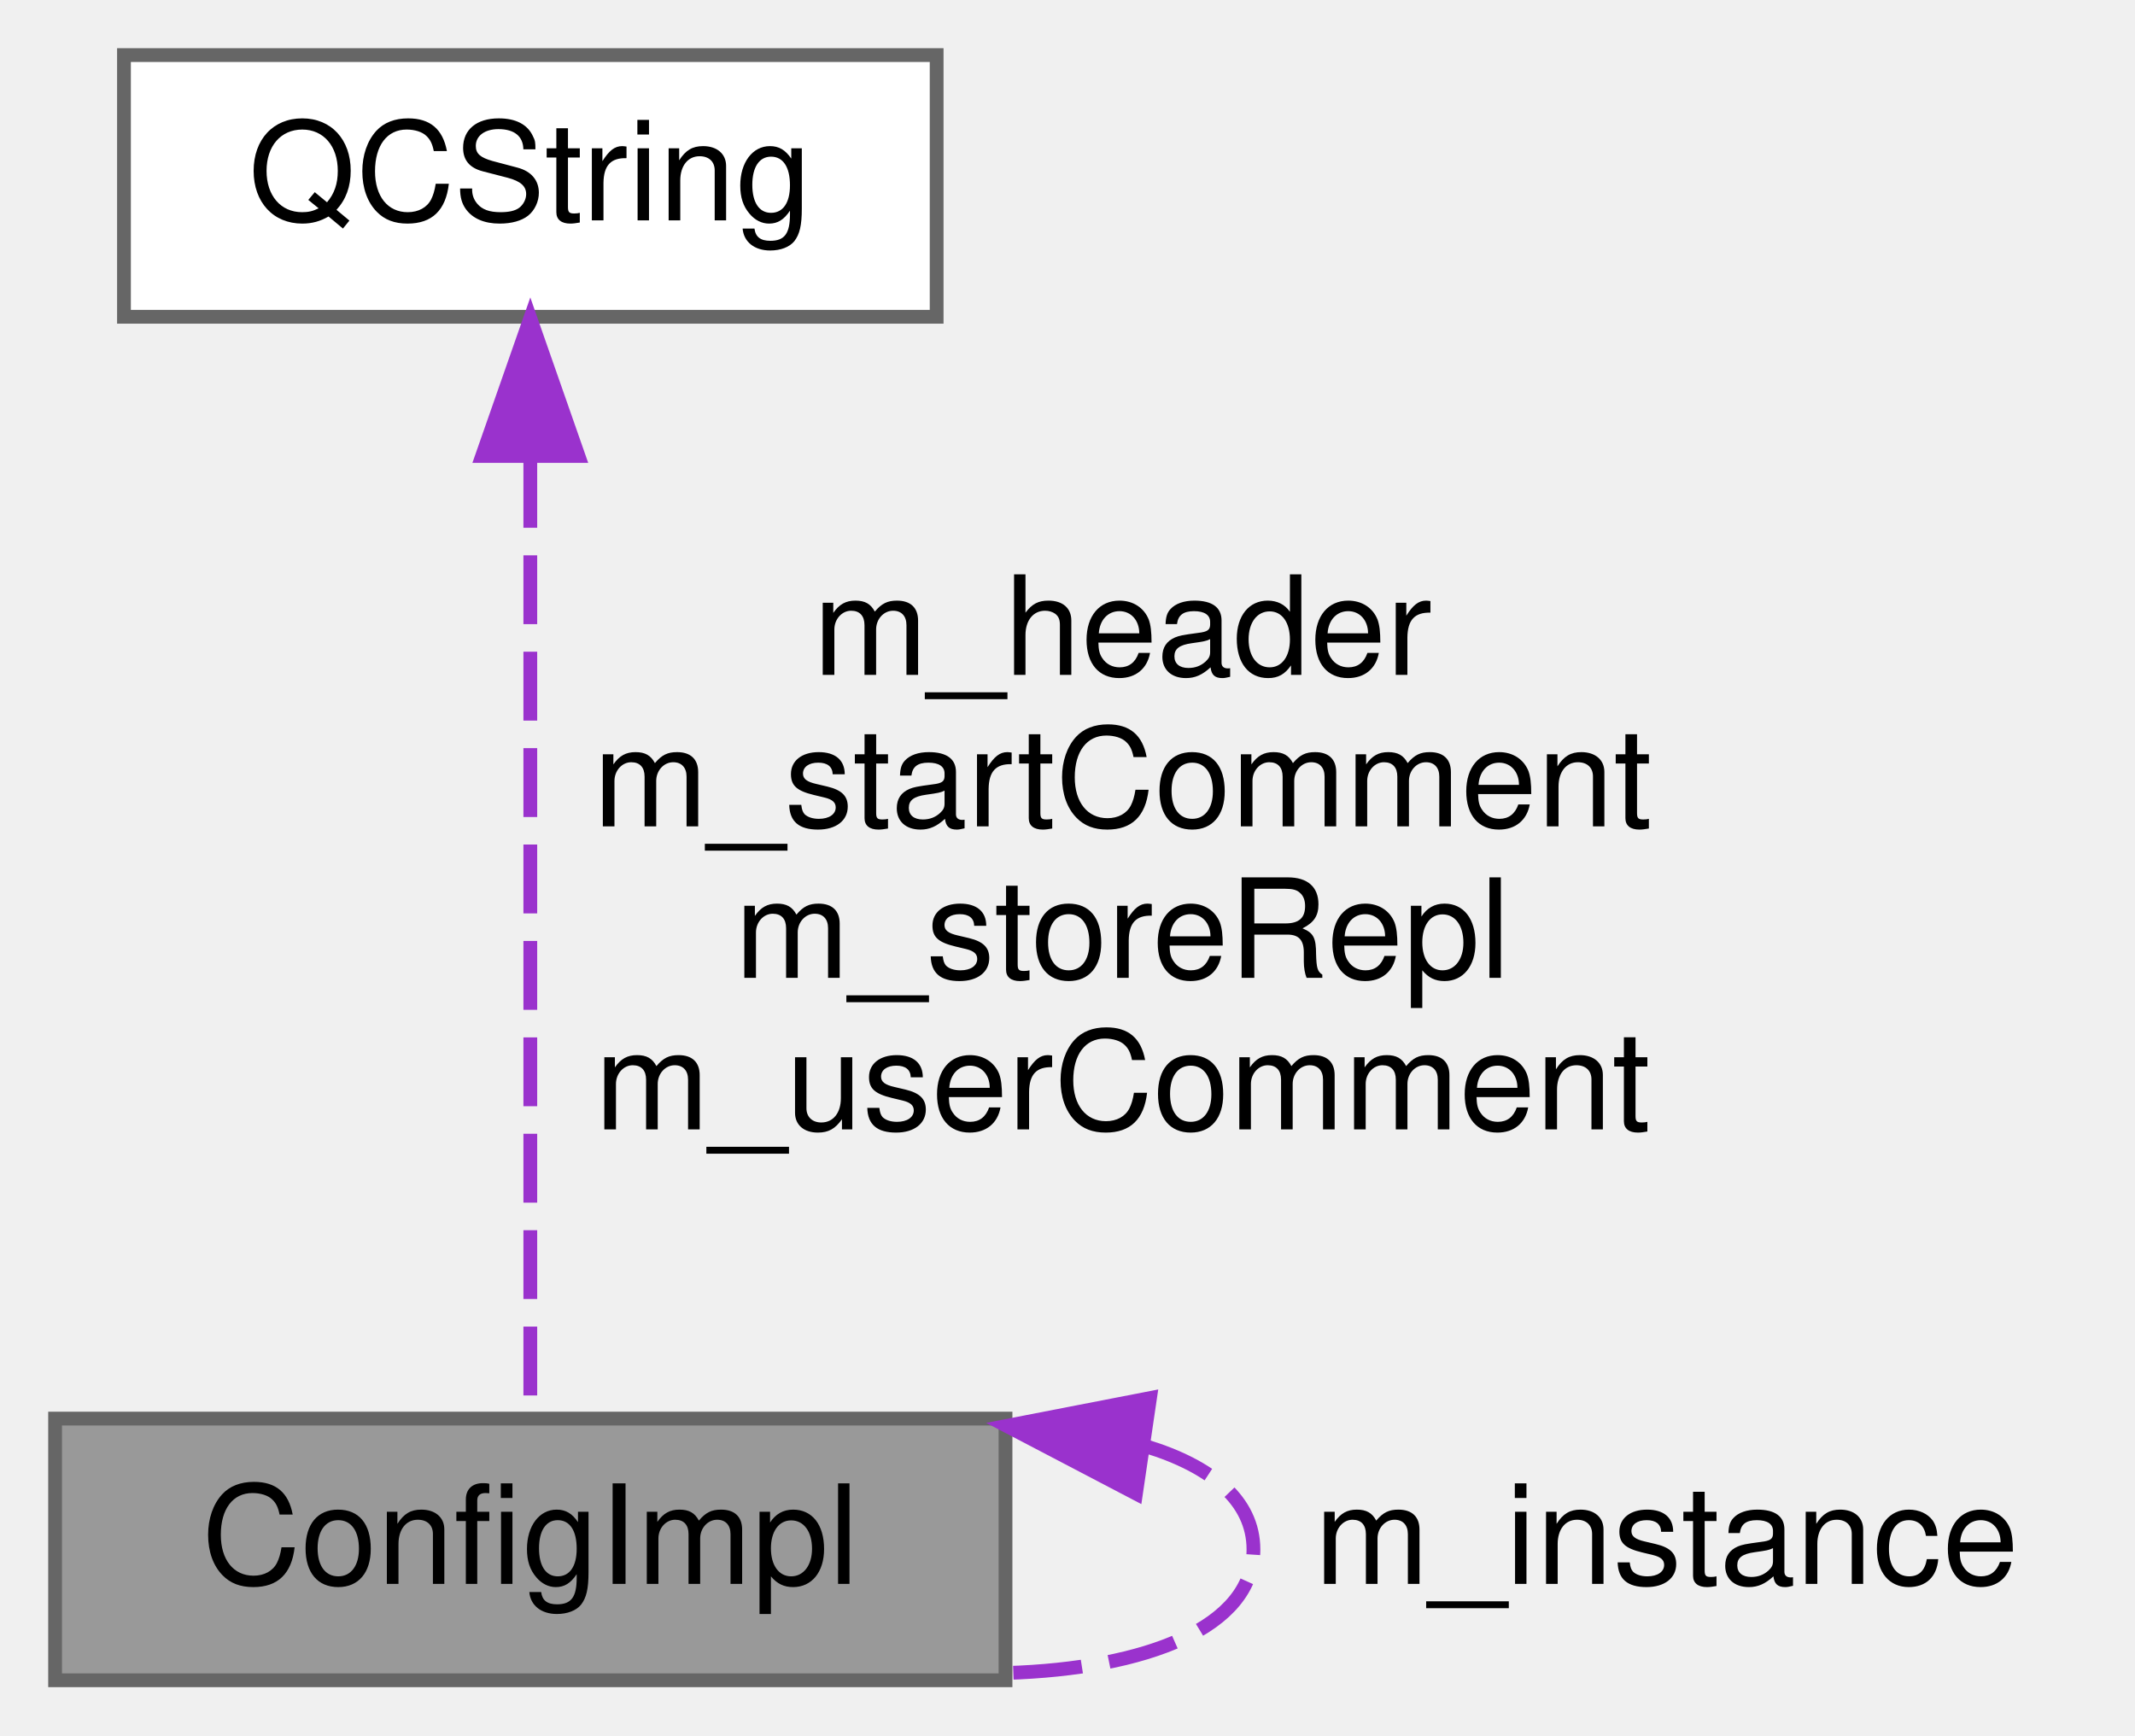
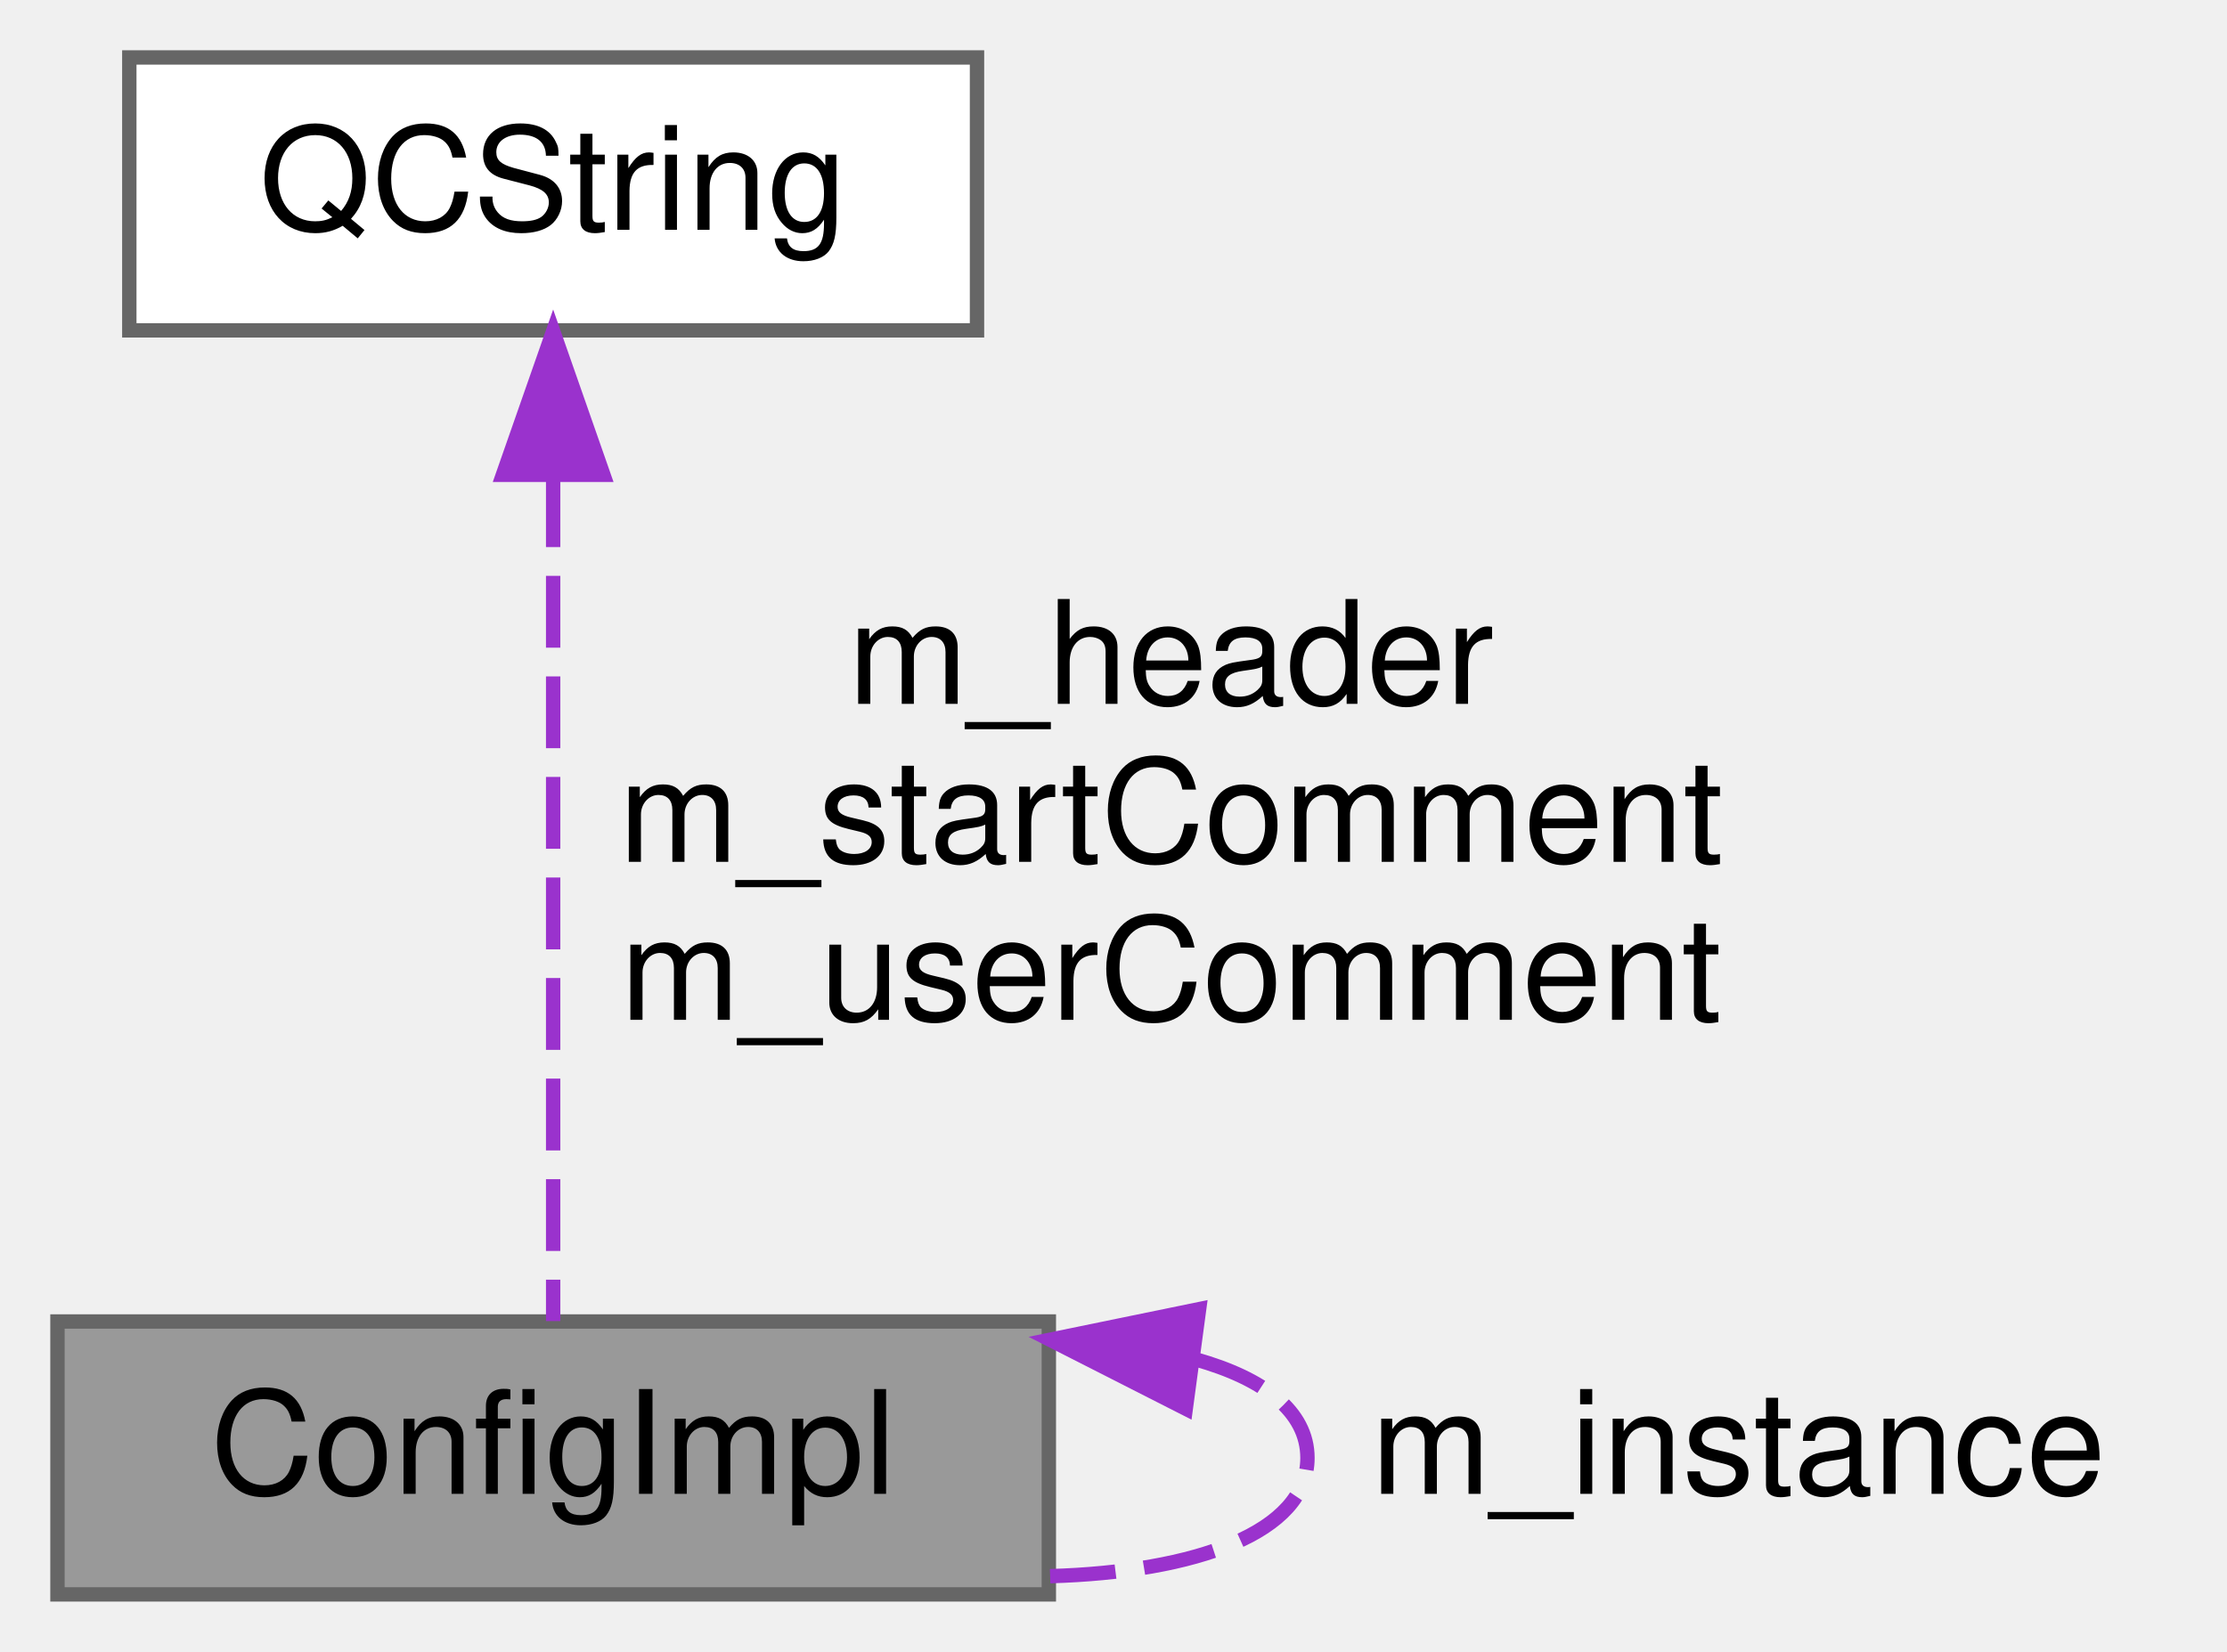
- <svg xmlns="http://www.w3.org/2000/svg" xmlns:xlink="http://www.w3.org/1999/xlink" width="155pt" height="126pt" viewBox="0.00 0.00 155.00 126.00">
-   <g id="graph0" class="graph" transform="scale(1 1) rotate(0) translate(4 122)">
+ <svg xmlns="http://www.w3.org/2000/svg" xmlns:xlink="http://www.w3.org/1999/xlink" width="155pt" height="115pt" viewBox="0.00 0.00 155.00 115.00">
+   <g id="graph0" class="graph" transform="scale(1 1) rotate(0) translate(4 111)">
    <g id="node1" class="node">
      <g id="a_node1">
        <a xlink:title="Singleton for configuration variables.">
          <polygon fill="#999999" stroke="#666666" points="69,-19 0,-19 0,0 69,0 69,-19" />
          <text text-anchor="middle" x="34.5" y="-7" font-family="Helvetica,sans-Serif" font-size="10.00">ConfigImpl</text>
        </a>
      </g>
    </g>
    <g id="edge1" class="edge">
-       <path fill="none" stroke="#9a32cd" stroke-dasharray="5,2" d="M79.19,-16.99C83.95,-15.54 87,-13.04 87,-9.5 87,-3.83 79.18,-0.84 69.09,-0.53" />
-       <polygon fill="#9a32cd" stroke="#9a32cd" points="78.47,-13.56 69.09,-18.47 79.49,-20.49 78.47,-13.56" />
+       <path fill="none" stroke="#9a32cd" stroke-dasharray="5,2" d="M79.19,-16.37C83.95,-15.04 87,-12.75 87,-9.5 87,-4.3 79.18,-1.56 69.09,-1.27" />
+       <polygon fill="#9a32cd" stroke="#9a32cd" points="78.53,-12.93 69.09,-17.73 79.46,-19.86 78.53,-12.93" />
      <text text-anchor="middle" x="117" y="-7" font-family="Helvetica,sans-Serif" font-size="10.00"> m_instance</text>
    </g>
    <g id="node2" class="node">
      <g id="a_node2">
        <a xlink:href="../../d9/d45/class_q_c_string.html" target="_top" xlink:title="This is an alternative implementation of QCString.">
-           <polygon fill="white" stroke="#666666" points="64,-118 5,-118 5,-99 64,-99 64,-118" />
-           <text text-anchor="middle" x="34.5" y="-106" font-family="Helvetica,sans-Serif" font-size="10.00">QCString</text>
+           <polygon fill="white" stroke="#666666" points="64,-107 5,-107 5,-88 64,-88 64,-107" />
+           <text text-anchor="middle" x="34.5" y="-95" font-family="Helvetica,sans-Serif" font-size="10.00">QCString</text>
        </a>
      </g>
    </g>
    <g id="edge2" class="edge">
-       <path fill="none" stroke="#9a32cd" stroke-dasharray="5,2" d="M34.5,-88.68C34.5,-67.74 34.5,-34.81 34.5,-19.23" />
-       <polygon fill="#9a32cd" stroke="#9a32cd" points="31,-88.89 34.5,-98.89 38,-88.89 31,-88.89" />
-       <text text-anchor="middle" x="77.5" y="-73" font-family="Helvetica,sans-Serif" font-size="10.00"> m_header</text>
-       <text text-anchor="middle" x="77.5" y="-62" font-family="Helvetica,sans-Serif" font-size="10.00">m_startComment</text>
-       <text text-anchor="middle" x="77.5" y="-51" font-family="Helvetica,sans-Serif" font-size="10.00">m_storeRepl</text>
+       <path fill="none" stroke="#9a32cd" stroke-dasharray="5,2" d="M34.5,-77.91C34.5,-59.67 34.5,-32.65 34.5,-19.03" />
+       <polygon fill="#9a32cd" stroke="#9a32cd" points="31,-77.94 34.5,-87.94 38,-77.94 31,-77.94" />
+       <text text-anchor="middle" x="77.5" y="-62" font-family="Helvetica,sans-Serif" font-size="10.00"> m_header</text>
+       <text text-anchor="middle" x="77.5" y="-51" font-family="Helvetica,sans-Serif" font-size="10.00">m_startComment</text>
      <text text-anchor="middle" x="77.5" y="-40" font-family="Helvetica,sans-Serif" font-size="10.00">m_userComment</text>
    </g>
  </g>
</svg>
